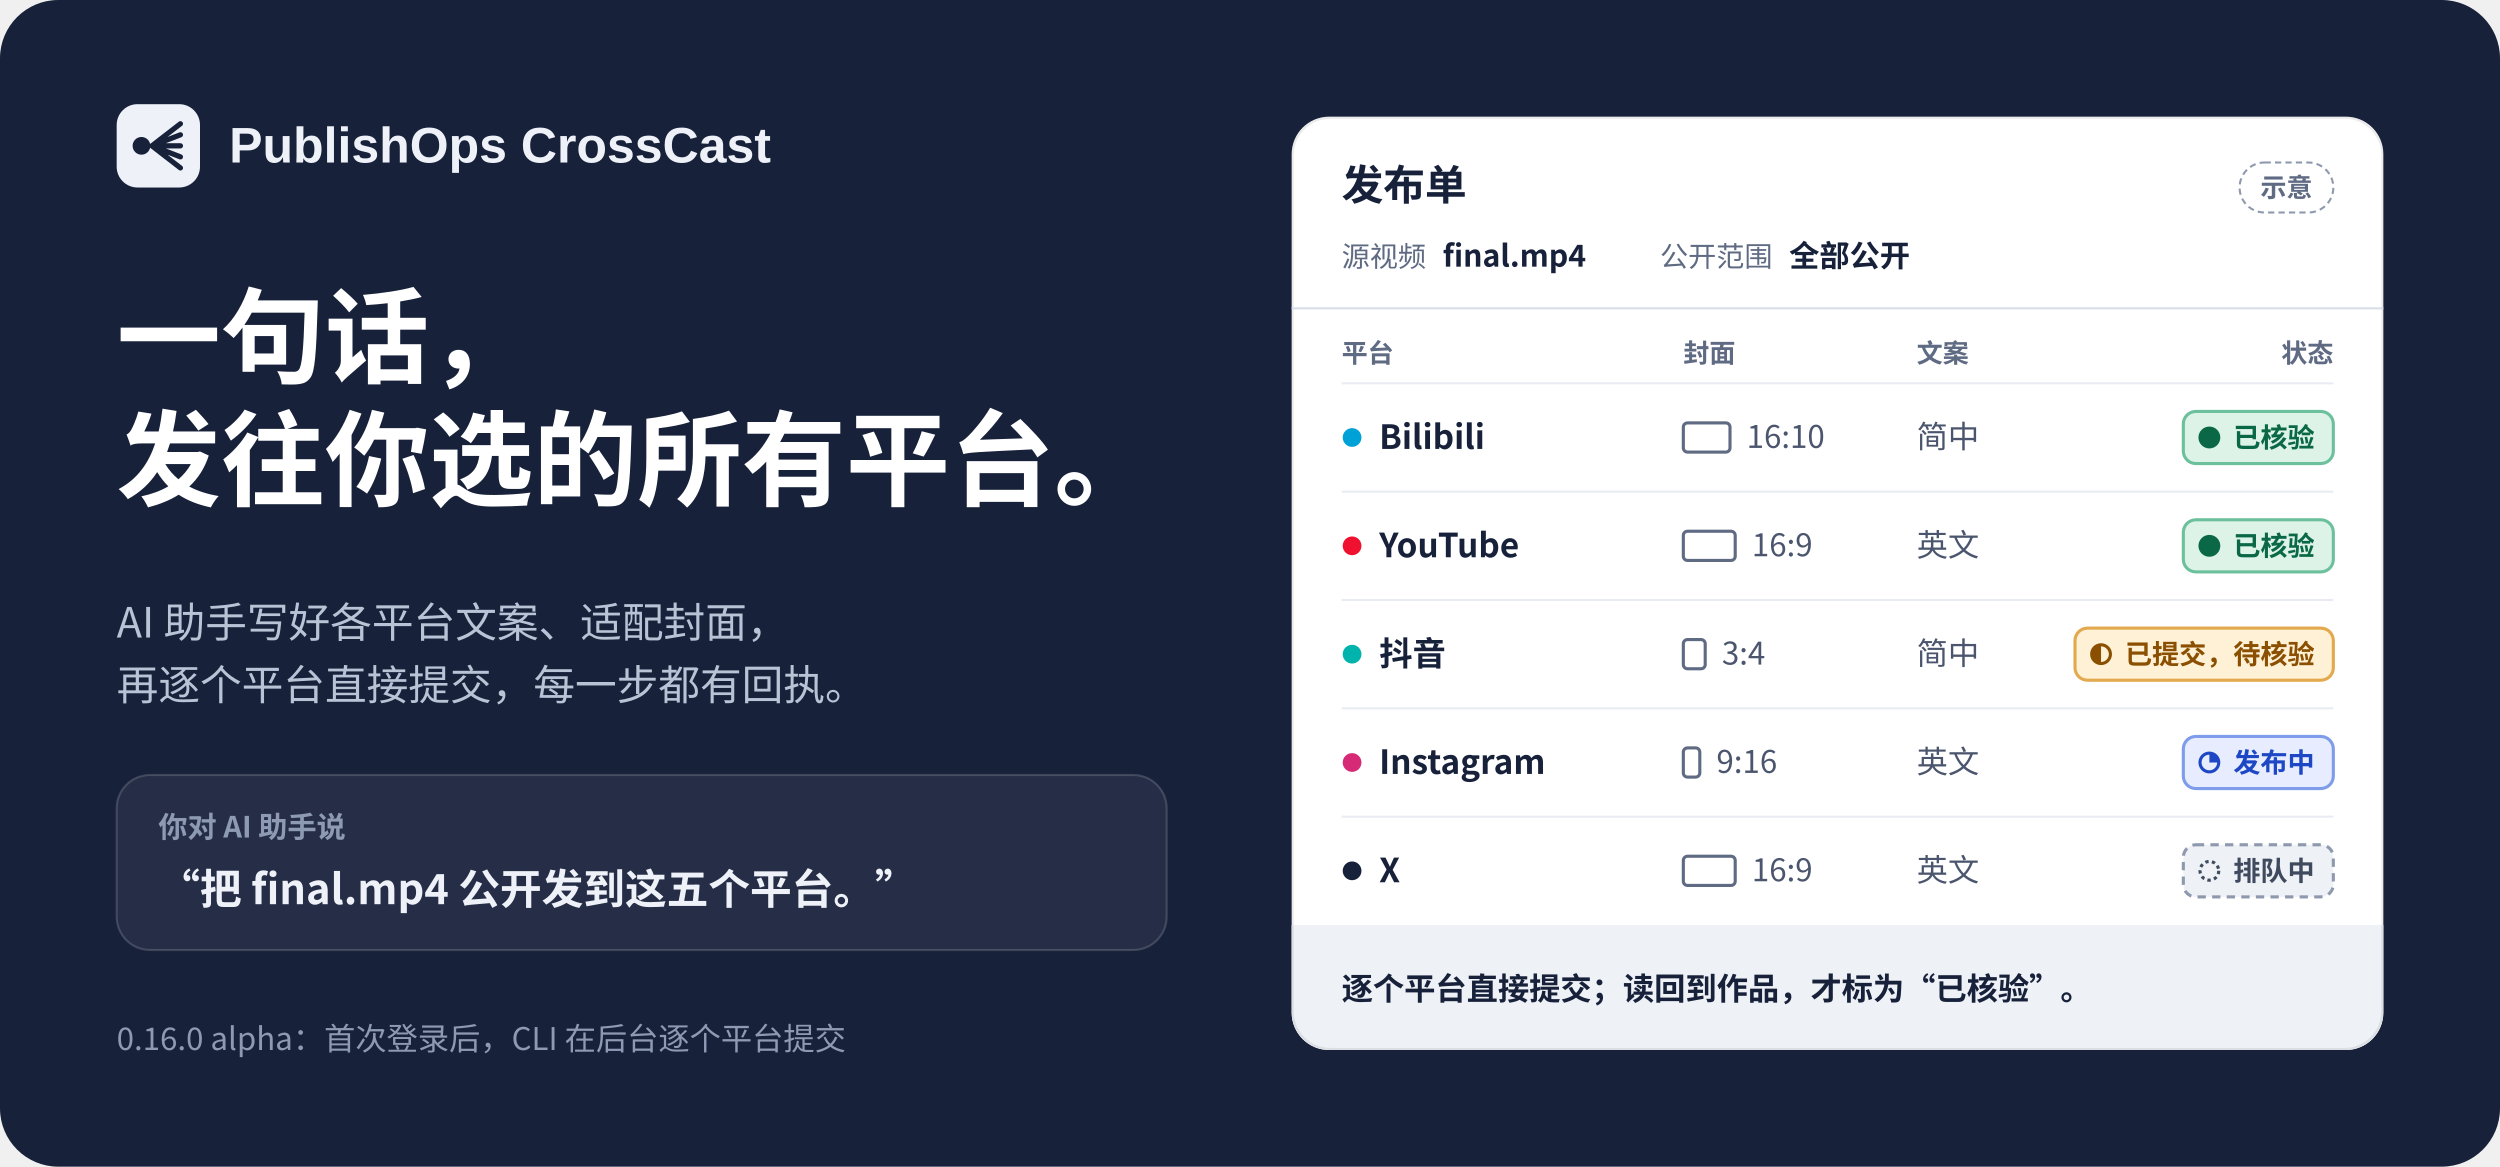
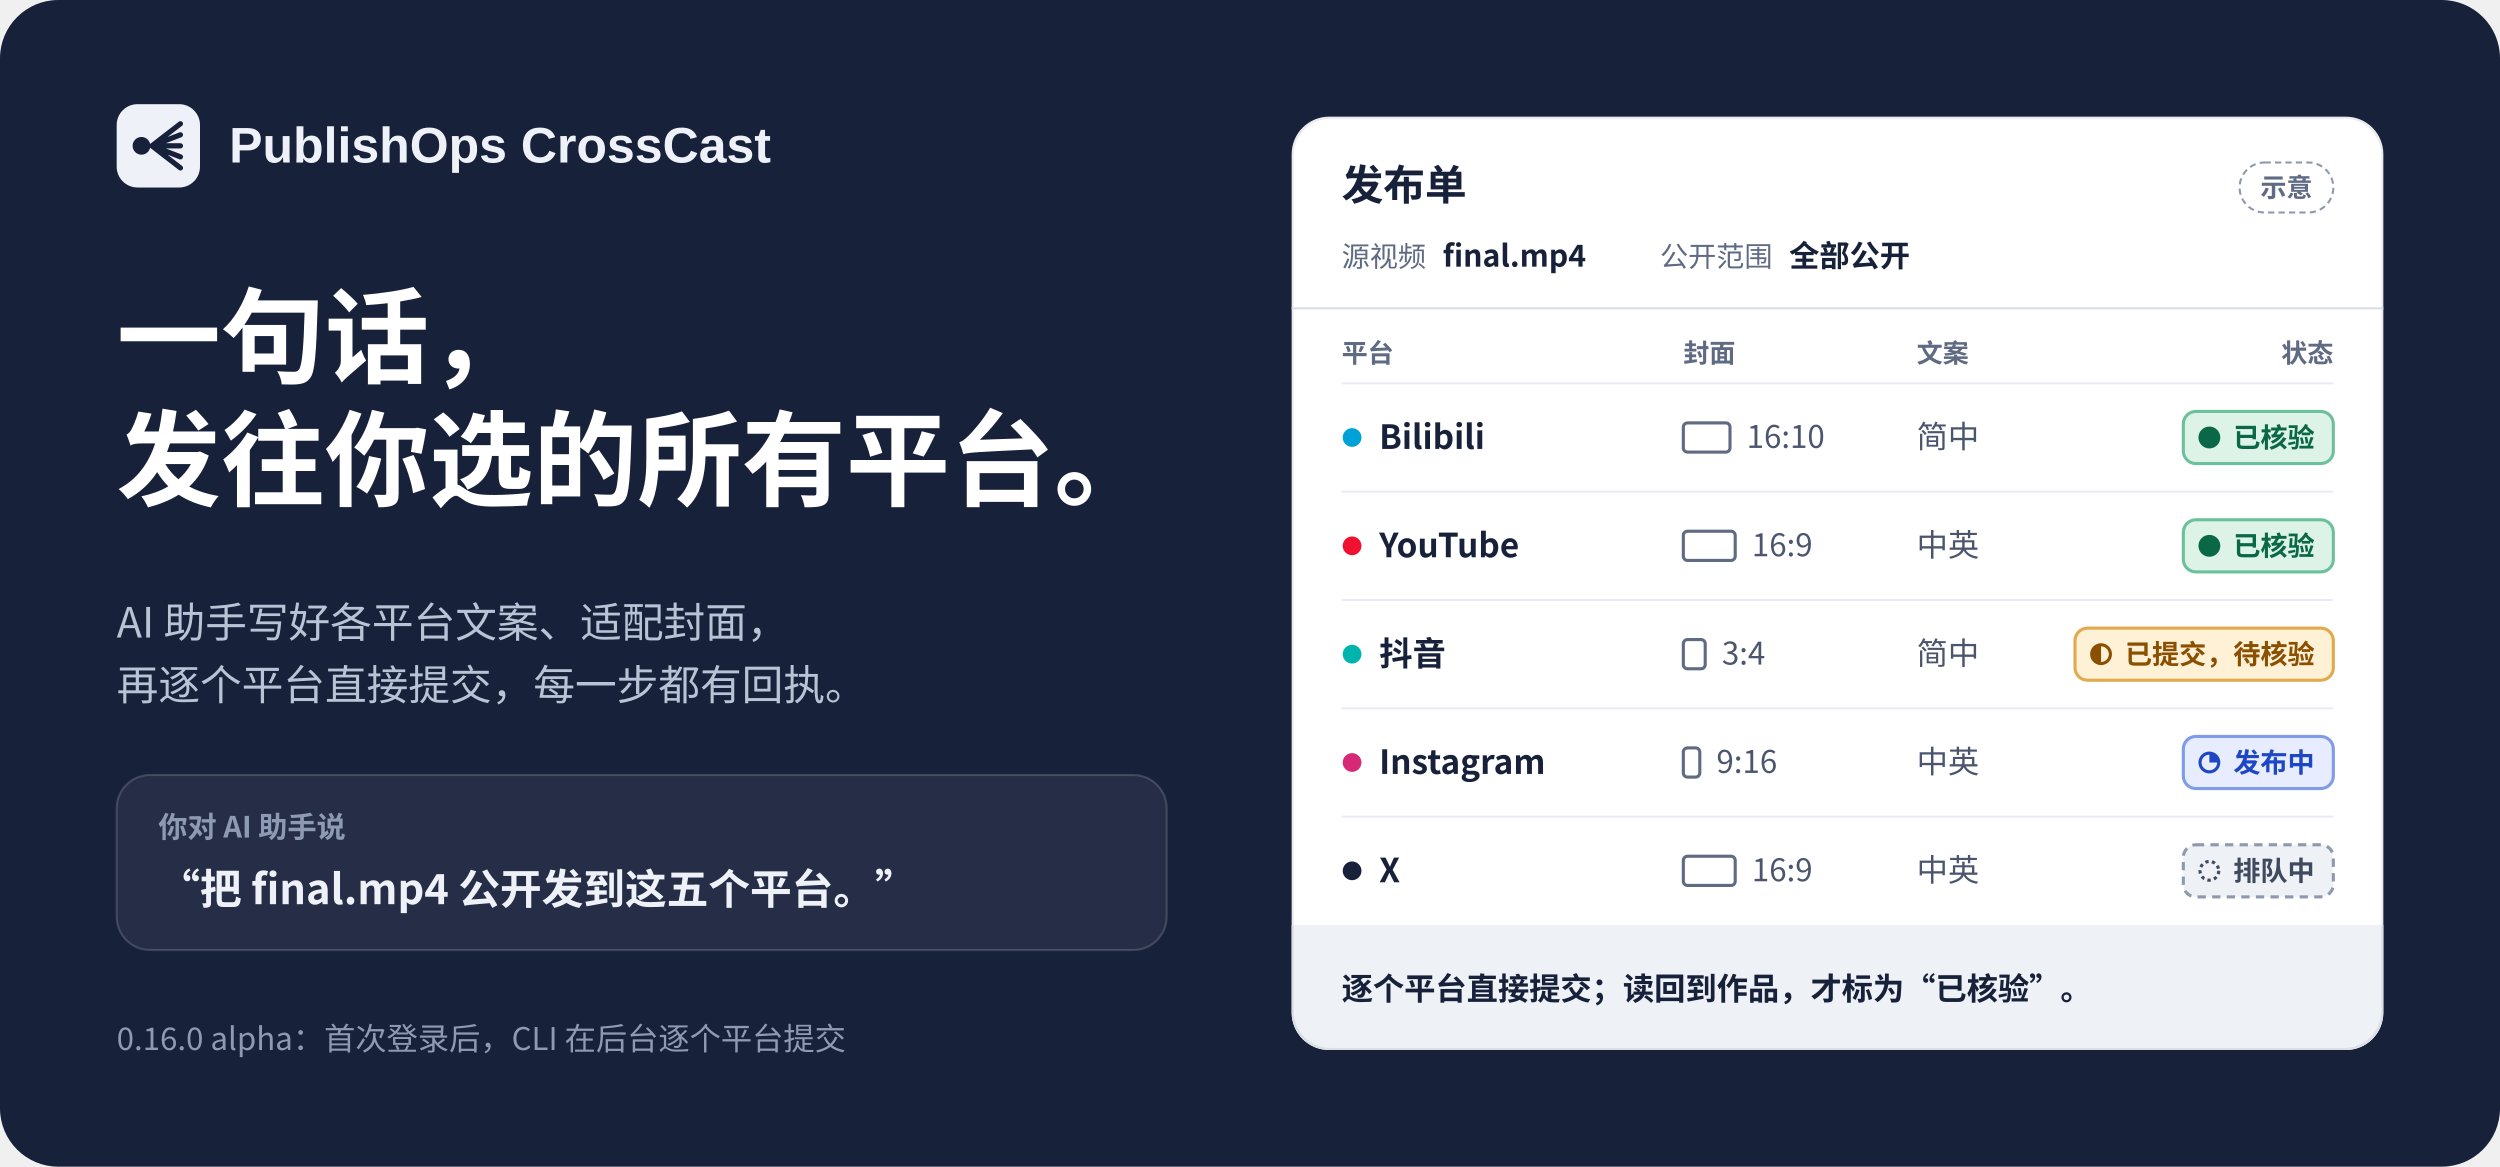
<svg xmlns="http://www.w3.org/2000/svg" width="1200" height="560" viewBox="0 0 1200 560" role="img" aria-labelledby="t d">
  <defs>
    <clipPath id="card">
      <rect x="620" y="56" width="524" height="448" rx="18" />
    </clipPath>
  </defs>
  <rect width="1200" height="560" rx="28" fill="#17213a" />
  <g font-family="'PingFang SC','HarmonyOS Sans SC','Microsoft YaHei','Noto Sans CJK SC','Noto Sans SC','Segoe UI',Arial,sans-serif">
    <g transform="translate(56 50)">
      <rect width="40" height="40" rx="10" fill="#eef2f8" />
      <circle cx="11.9" cy="20" r="4.25" fill="#17213a" />
      <path d="M16.9 20 30.6 9.4M16.9 20 30.6 14.7M16.9 20H30.6M16.9 20 30.6 25.3M16.9 20 30.6 30.6" stroke="#17213a" stroke-width="2.5" stroke-linecap="round" fill="none" />
      <text x="54" y="28" font-size="24" font-weight="800" fill="#eef2f8" font-family="'Segoe UI',-apple-system,BlinkMacSystemFont,'Helvetica Neue',Arial,'Noto Sans',sans-serif">PublishOps CrossCast</text>
    </g>
    <text x="56" y="180" font-size="50" font-weight="800" fill="#ffffff">一句话，</text>
    <text x="56" y="239" font-size="50" font-weight="800" fill="#ffffff">发往你选的所有平台。</text>
    <text x="56" y="306" font-size="20" fill="#b9c3d6">AI 助手写好各平台文案、适配封面，</text>
    <text x="56" y="336" font-size="20" fill="#b9c3d6">再逐个平台直接提交，每一步都有回执。</text>
    <rect x="56" y="372" width="504" height="84" rx="16" fill="#ffffff" fill-opacity="0.06" stroke="#ffffff" stroke-opacity="0.16" />
    <text x="76" y="402" font-size="14" font-weight="600" fill="#8e9ab3">你对 AI 助手说</text>
    <text x="76" y="434" font-size="20" font-weight="700" fill="#eef2f8">“把 final.mp4 公开发到这五个平台。”</text>
    <text x="56" y="504" font-size="15" fill="#8e9ab3">0.16.0 alpha：首次登录后，CLI 在后台逐个平台提交</text>
    <g clip-path="url(#card)">
      <rect x="620" y="56" width="524" height="448" fill="#ffffff" />
      <rect x="620" y="444" width="524" height="60" fill="#eef1f6" />
    </g>
    <rect x="620.5" y="56.5" width="523" height="447" rx="18" fill="none" stroke="#000000" stroke-opacity="0.08" />
    <text x="644" y="96" font-size="20" font-weight="800" fill="#17213a">发布单</text>
    <rect x="1075.0" y="78" width="45.0" height="24" rx="12" fill="none" stroke="#8e99ae" stroke-dasharray="3 2" />
    <text x="1097.5" y="94.5" font-size="12.5" font-weight="600" fill="#5f6a83" text-anchor="middle">示意</text>
    <text x="644" y="128" font-size="13.5" fill="#5f6a83">源视频</text>
    <text x="692.5" y="128" font-size="14.5" font-weight="700" fill="#17213a">final.mp4</text>
    <text x="796.8" y="128" font-size="13.5" fill="#5f6a83">公开范围</text>
    <text x="858.8" y="128" font-size="14.5" font-weight="700" fill="#17213a">全部公开</text>
    <path d="M620 148 H1144" stroke="#d8dee8" />
    <text x="644" y="174" font-size="12.5" font-weight="600" fill="#5f6a83">平台</text>
    <text x="808" y="174" font-size="12.5" font-weight="600" fill="#5f6a83">封面</text>
    <text x="920" y="174" font-size="12.5" font-weight="600" fill="#5f6a83">文案</text>
    <text x="1120" y="174" font-size="12.5" font-weight="600" fill="#5f6a83" text-anchor="end">状态</text>
    <path d="M644 184 H1120" stroke="#e8ecf2" />
    <circle cx="649" cy="210" r="4.5" fill="#00a1d6" />
    <text x="662" y="215.5" font-size="16" font-weight="700" fill="#17213a">Bilibili</text>
    <rect x="808" y="203.0" width="22.4" height="14" rx="2" fill="none" stroke="#5f6a83" stroke-width="1.5" />
    <text x="838.4" y="215" font-size="15" fill="#4b566e">16:10</text>
    <text x="920" y="215" font-size="15" fill="#4b566e">简中</text>
    <rect x="1048.0" y="197.5" width="72.0" height="25" rx="6" fill="#ddf3e8" stroke="#6cc19c" stroke-width="1.5" />
    <circle cx="1060.5" cy="210" r="4.5" fill="none" stroke="#0a6847" stroke-width="1.5" />
    <circle cx="1060.5" cy="210" r="4.5" fill="#0a6847" />
    <text x="1072.0" y="214.7" font-size="13" font-weight="700" fill="#0a6847">已核验</text>
    <path d="M644 236 H1120" stroke="#e8ecf2" />
    <circle cx="649" cy="262" r="4.5" fill="#f0102f" />
    <text x="662" y="267.5" font-size="16" font-weight="700" fill="#17213a">YouTube</text>
    <rect x="808" y="255.0" width="24.9" height="14" rx="2" fill="none" stroke="#5f6a83" stroke-width="1.5" />
    <text x="840.9" y="267" font-size="15" fill="#4b566e">16:9</text>
-     <text x="920" y="267" font-size="15" fill="#4b566e">英文</text>
+     <text x="920" y="267" font-size="15" fill="#4b566e">中英</text>
    <rect x="1048.0" y="249.5" width="72.0" height="25" rx="6" fill="#ddf3e8" stroke="#6cc19c" stroke-width="1.5" />
    <circle cx="1060.5" cy="262" r="4.5" fill="none" stroke="#0a6847" stroke-width="1.5" />
    <circle cx="1060.5" cy="262" r="4.5" fill="#0a6847" />
    <text x="1072.0" y="266.7" font-size="13" font-weight="700" fill="#0a6847">已核验</text>
    <path d="M644 288 H1120" stroke="#e8ecf2" />
    <circle cx="649" cy="314" r="4.5" fill="#00b3ad" />
    <text x="662" y="319.5" font-size="16" font-weight="700" fill="#17213a">抖音</text>
    <rect x="808" y="307.0" width="10.5" height="14" rx="2" fill="none" stroke="#5f6a83" stroke-width="1.5" />
    <text x="826.5" y="319" font-size="15" fill="#4b566e">3:4</text>
    <text x="920" y="319" font-size="15" fill="#4b566e">简中</text>
    <rect x="996.0" y="301.5" width="124.0" height="25" rx="6" fill="#fff1d6" stroke="#e3a94f" stroke-width="1.5" />
    <circle cx="1008.5" cy="314" r="4.5" fill="none" stroke="#8a4f00" stroke-width="1.5" />
    <path d="M1008.5 309.5 A4.5 4.5 0 0 0 1008.5 318.5 Z" fill="#8a4f00" />
    <text x="1020.0" y="318.7" font-size="13" font-weight="700" fill="#8a4f00">已提交，待核验</text>
    <path d="M644 340 H1120" stroke="#e8ecf2" />
    <circle cx="649" cy="366" r="4.5" fill="#d62976" />
    <text x="662" y="371.5" font-size="16" font-weight="700" fill="#17213a">Instagram</text>
    <rect x="808" y="359.0" width="7.9" height="14" rx="2" fill="none" stroke="#5f6a83" stroke-width="1.5" />
    <text x="823.9" y="371" font-size="15" fill="#4b566e">9:16</text>
-     <text x="920" y="371" font-size="15" fill="#4b566e">英文</text>
+     <text x="920" y="371" font-size="15" fill="#4b566e">中英</text>
    <rect x="1048.0" y="353.5" width="72.0" height="25" rx="6" fill="#e7edff" stroke="#7f9ceb" stroke-width="1.5" />
    <circle cx="1060.5" cy="366" r="4.5" fill="none" stroke="#1d47c4" stroke-width="1.5" />
    <path d="M1060.5 366 L1060.5 361.5 A4.5 4.5 0 0 1 1065.0 366 Z" fill="#1d47c4" />
    <text x="1072.0" y="370.7" font-size="13" font-weight="700" fill="#1d47c4">发布中</text>
    <path d="M644 392 H1120" stroke="#e8ecf2" />
    <circle cx="649" cy="418" r="4.5" fill="#17213a" />
    <text x="662" y="423.5" font-size="16" font-weight="700" fill="#17213a">X</text>
    <rect x="808" y="411.0" width="24.9" height="14" rx="2" fill="none" stroke="#5f6a83" stroke-width="1.5" />
    <text x="840.9" y="423" font-size="15" fill="#4b566e">16:9</text>
-     <text x="920" y="423" font-size="15" fill="#4b566e">英文</text>
+     <text x="920" y="423" font-size="15" fill="#4b566e">中英</text>
    <rect x="1048.0" y="405.5" width="72.0" height="25" rx="6" fill="#eef1f6" stroke="#8e99ae" stroke-width="1.5" stroke-dasharray="4 3" />
    <circle cx="1060.5" cy="418" r="4.5" fill="none" stroke="#3f4a5f" stroke-width="1.5" stroke-dasharray="1.6 1.6" />
    <text x="1072.0" y="422.7" font-size="13" font-weight="700" fill="#3f4a5f">排队中</text>
    <text x="644" y="480" font-size="15" font-weight="700" fill="#17213a">逐个平台直接提交；读回到作品，才标为“已核验”。</text>
  </g>
</svg>
